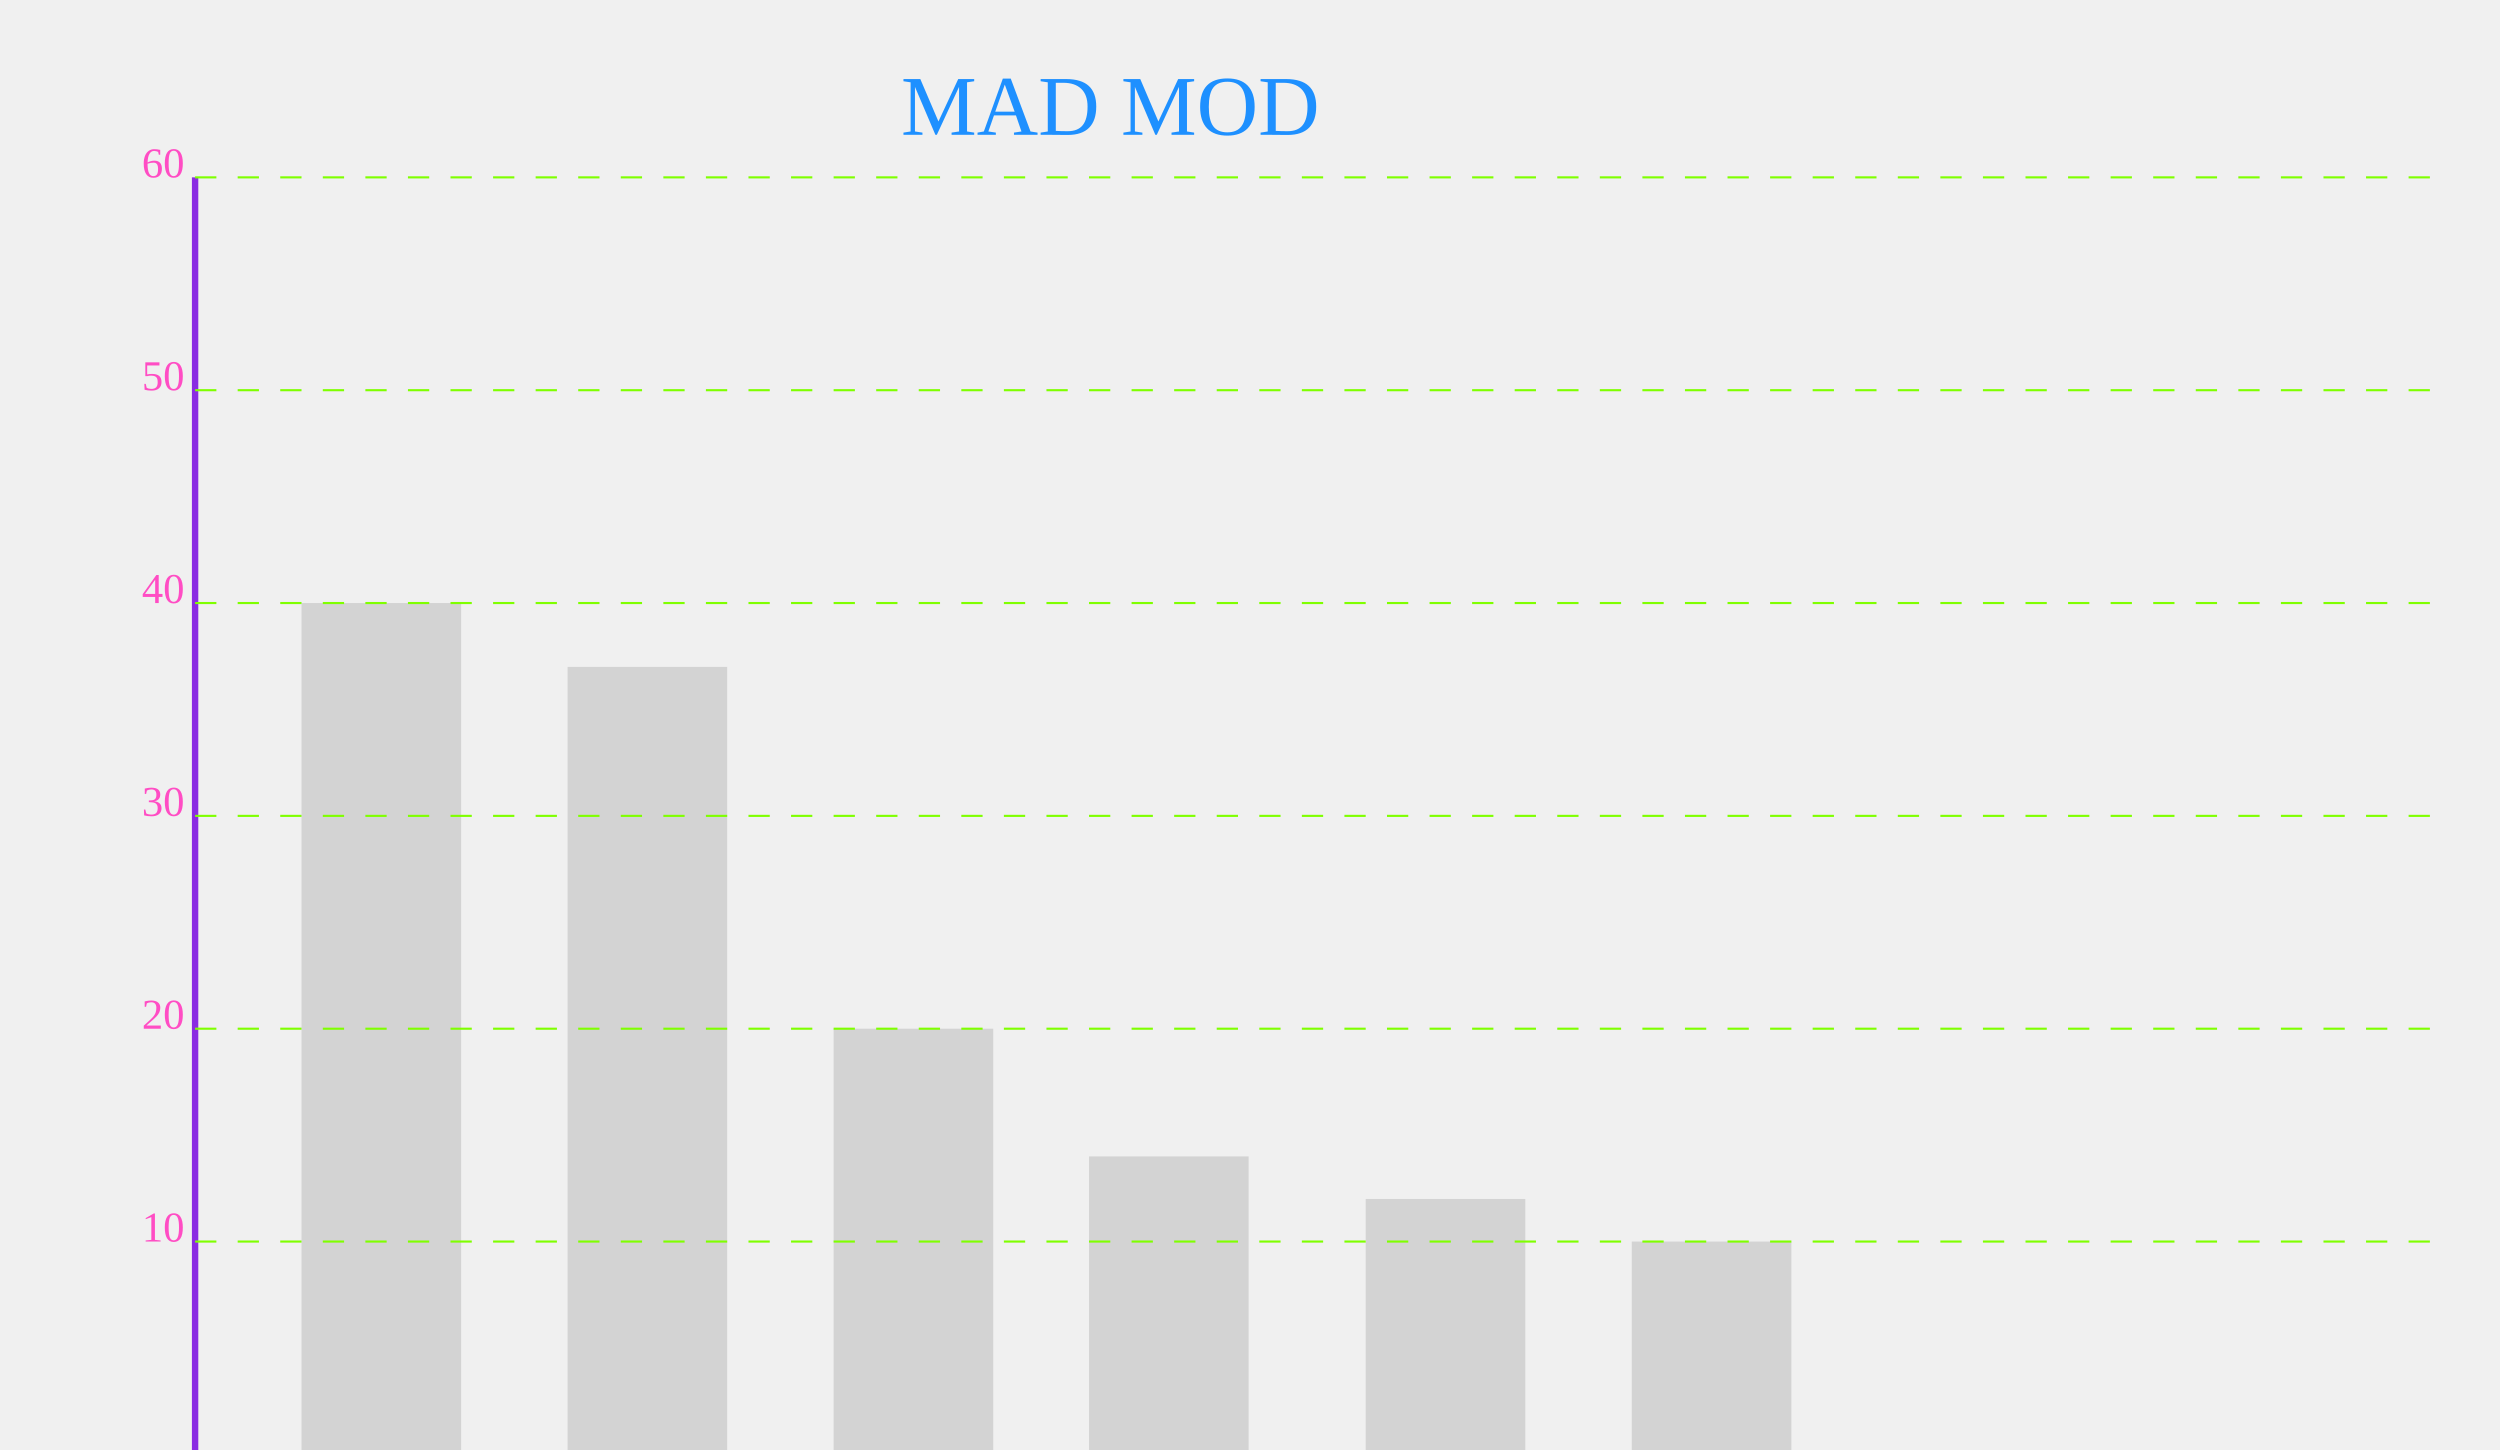
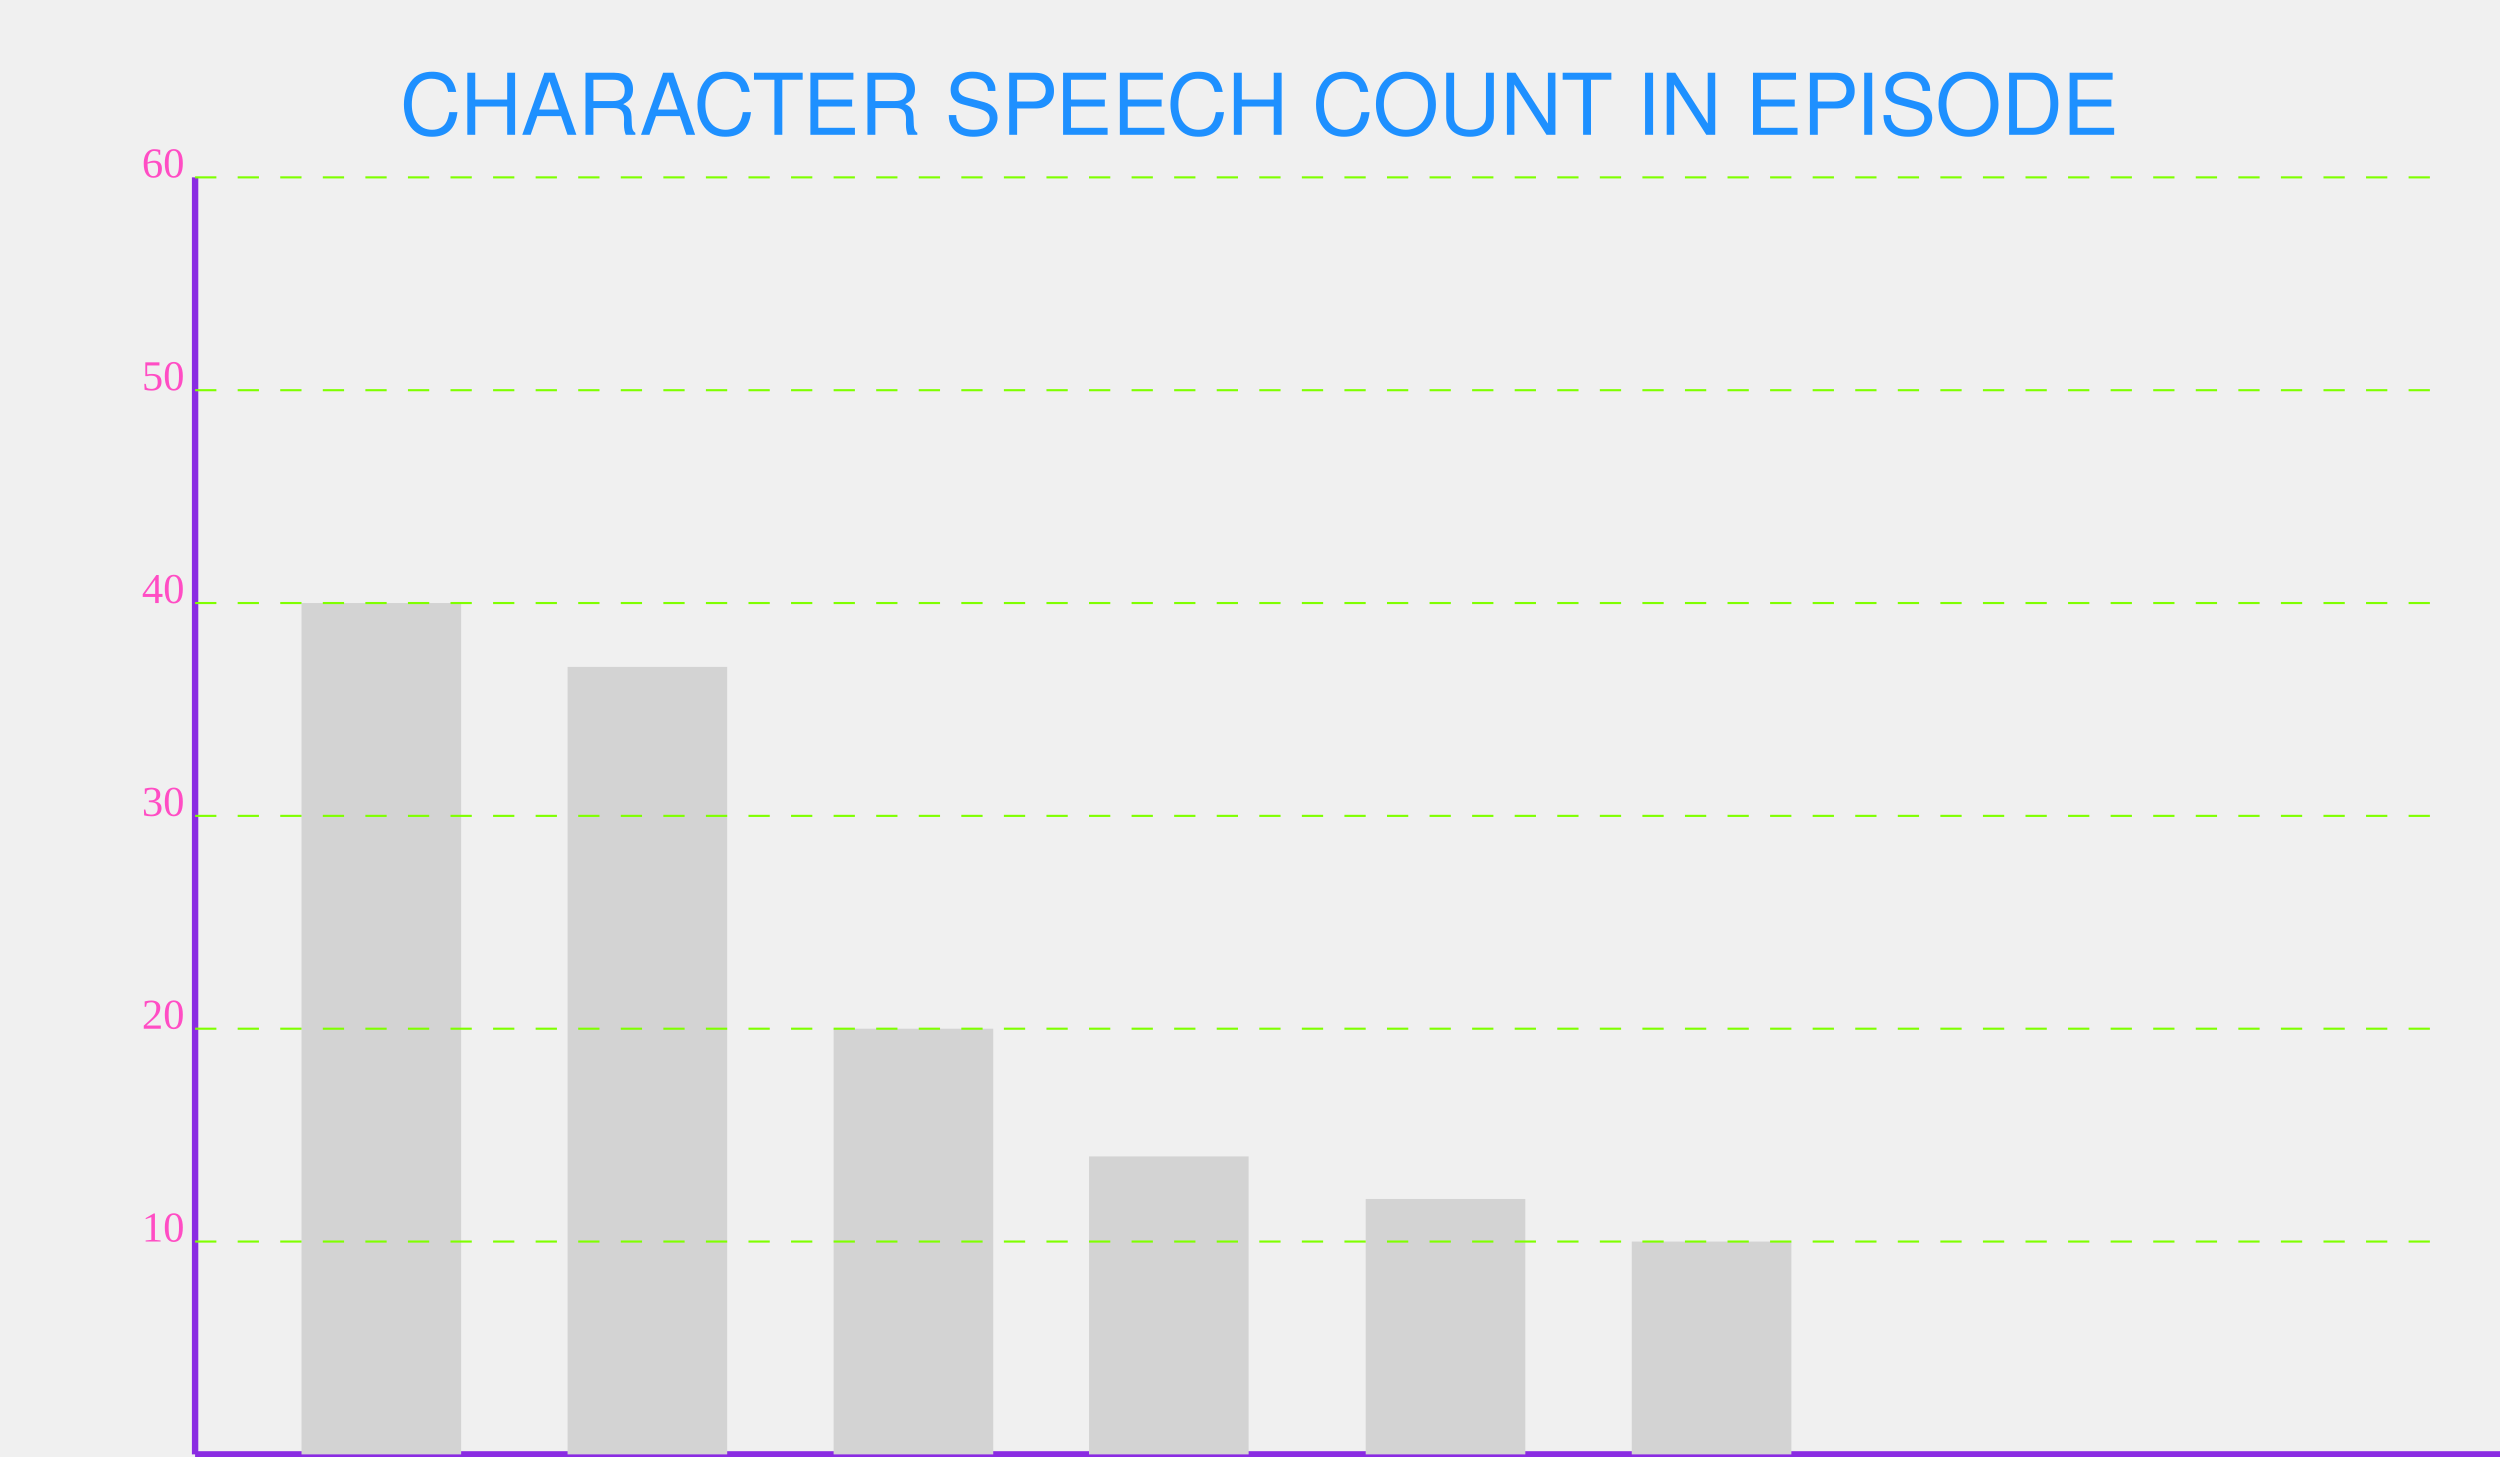
<svg xmlns="http://www.w3.org/2000/svg" width="100%" height="100%">
  <g transform="translate(25, 410) scale(.6)">
-     <text x="480" y="-620" text-anchor="middle" fill="DodgerBlue" font-size="40">MAD MOD</text>
+     <text x="550" y="-620" text-anchor="middle" fill="DodgerBlue" font-family="Helvetica, sans-serif" font-size="40"> CHARACTER SPEECH COUNT IN EPISODE</text>
    <line x1="50" y1="0" x2="1200" y2="0" stroke="BlueViolet" stroke-width="3" />
    <line x1="50" y1="0" x2="50" y2="-600" stroke="BlueViolet" stroke-width="3" />
    <g id="MadMod">
      <text x="100 " y="30" text-anchor="start" font-size="22" fill="white">Mad Mod</text>
      <rect x="100" y="-400" width="75" height="400" fill="lightgrey" />
    </g>
    <g id="Robin">
      <text x="225" y="30" text-anchor="start" font-size="22" fill="#ff3333">Robin</text>
      <rect x="225" y="-370" width="75" height="370" fill="lightgrey" />
    </g>
    <g id="Starfire">
      <text x="350 " y="30" text-anchor="start" font-size="22" fill="#ffff4d">Starfire</text>
      <rect x="350" y="-200" width="75" height="200" fill="lightgrey" />
    </g>
    <g id="Cyborg">
      <text x="470 " y="30" text-anchor="start" font-size="22" fill="#3399ff">Cyborg</text>
      <rect x="470" y="-140" width="75" height="140" fill="lightgrey" />
    </g>
    <g id="BeastBoy">
      <text x="600 " y="30" text-anchor="start" font-size="22" fill="#1aff1a">Beast Boy</text>
      <rect x="600" y="-120" width="75" height="120" fill="lightgrey" />
    </g>
    <g id="Raven">
      <text x="725 " y="30" text-anchor="start" font-size="22" fill="#dd99ff">Raven</text>
      <rect x="725" y="-100" width="75" height="100" fill="lightgrey" />
    </g>
    <text x="35" y="-100" fill="#ff4dc4" text-anchor="middle" font-size="20">10</text>
    <line x1="50" y1="-100" x2="1100" y2="-100" stroke="Chartreuse" stroke-dasharray="10" />
    <text x="35" y="-200" fill="#ff4dc4" text-anchor="middle" font-size="20">20</text>
    <line x1="50" y1="-200" x2="1100" y2="-200" stroke="Chartreuse" stroke-dasharray="10" />
    <text x="35" y="-300" fill="#ff4dc4" text-anchor="middle" font-size="20">30</text>
    <line x1="50" y1="-300" x2="1100" y2="-300" stroke="Chartreuse" stroke-dasharray="10" />
    <text x="35" y="-400" fill="#ff4dc4" text-anchor="middle" font-size="20">40</text>
    <line x1="50" y1="-400" x2="1100" y2="-400" stroke="Chartreuse" stroke-dasharray="10" />
    <text x="35" y="-500" fill="#ff4dc4" text-anchor="middle" font-size="20">50</text>
    <line x1="50" y1="-500" x2="1100" y2="-500" stroke="Chartreuse" stroke-dasharray="10" />
    <text x="35" y="-600" fill="#ff4dc4" text-anchor="middle" font-size="20">60</text>
    <line x1="50" y1="-600" x2="1100" y2="-600" stroke="Chartreuse" stroke-dasharray="10" />
  </g>
</svg>
